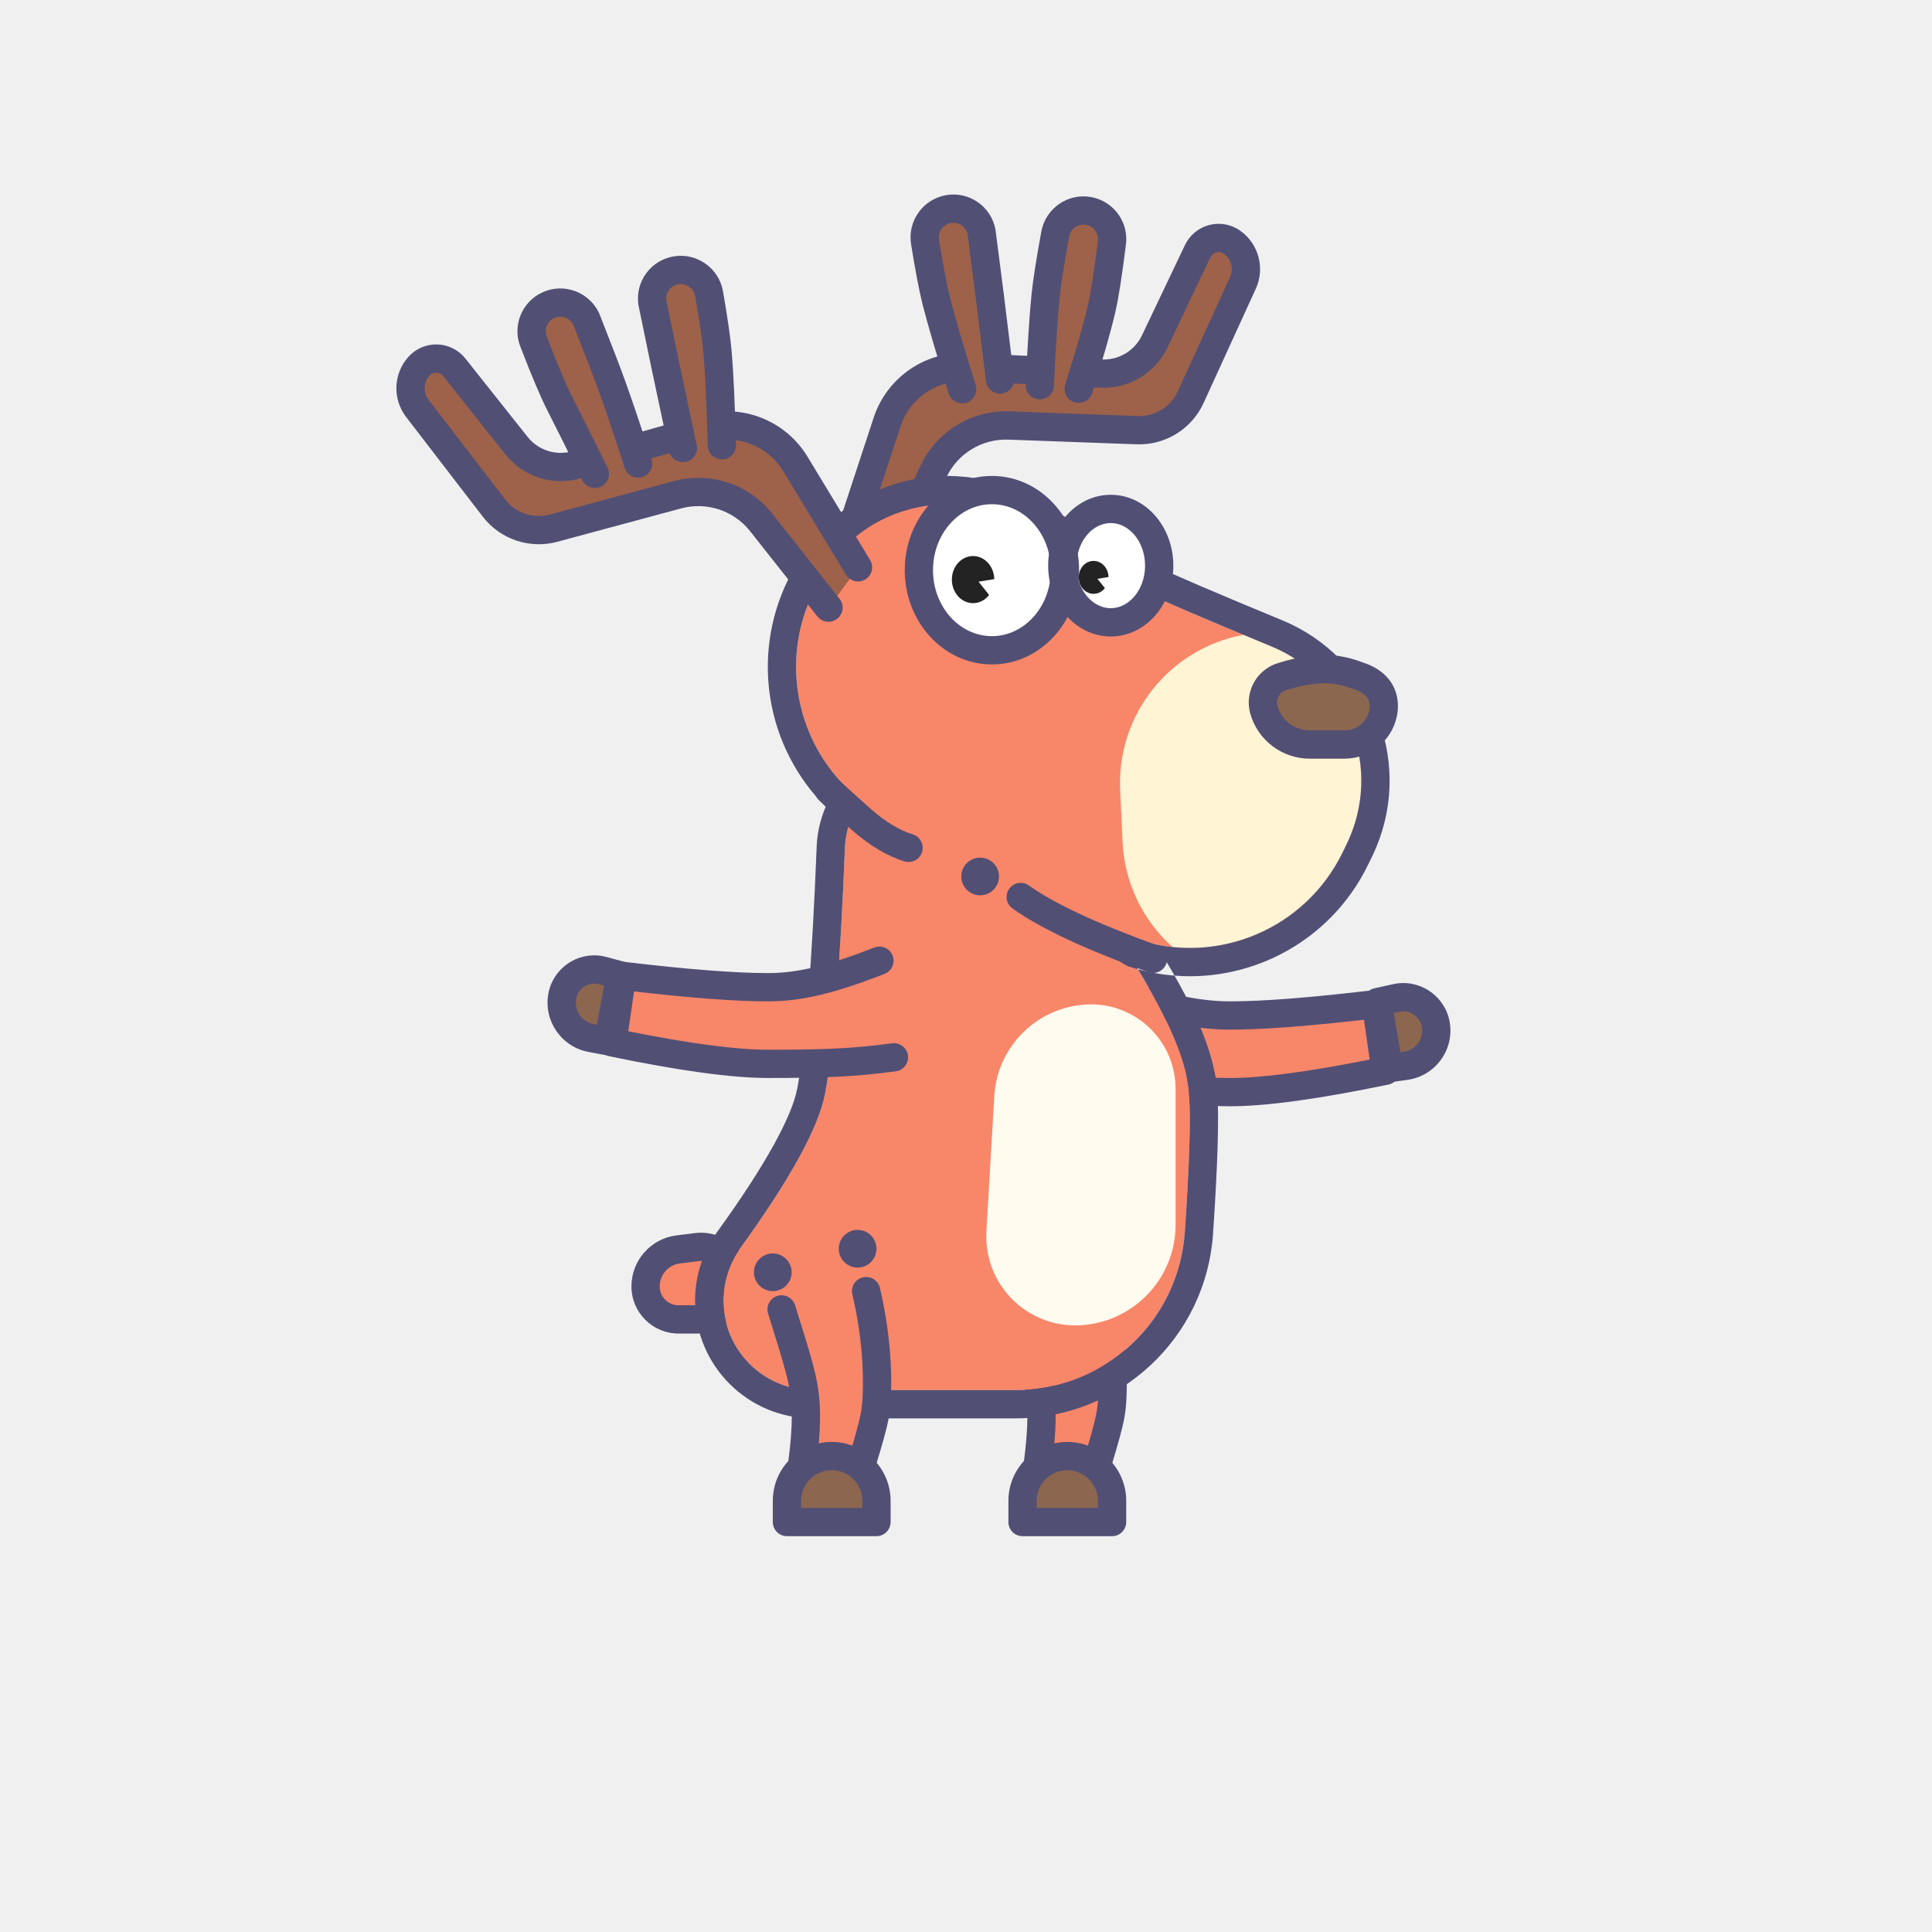
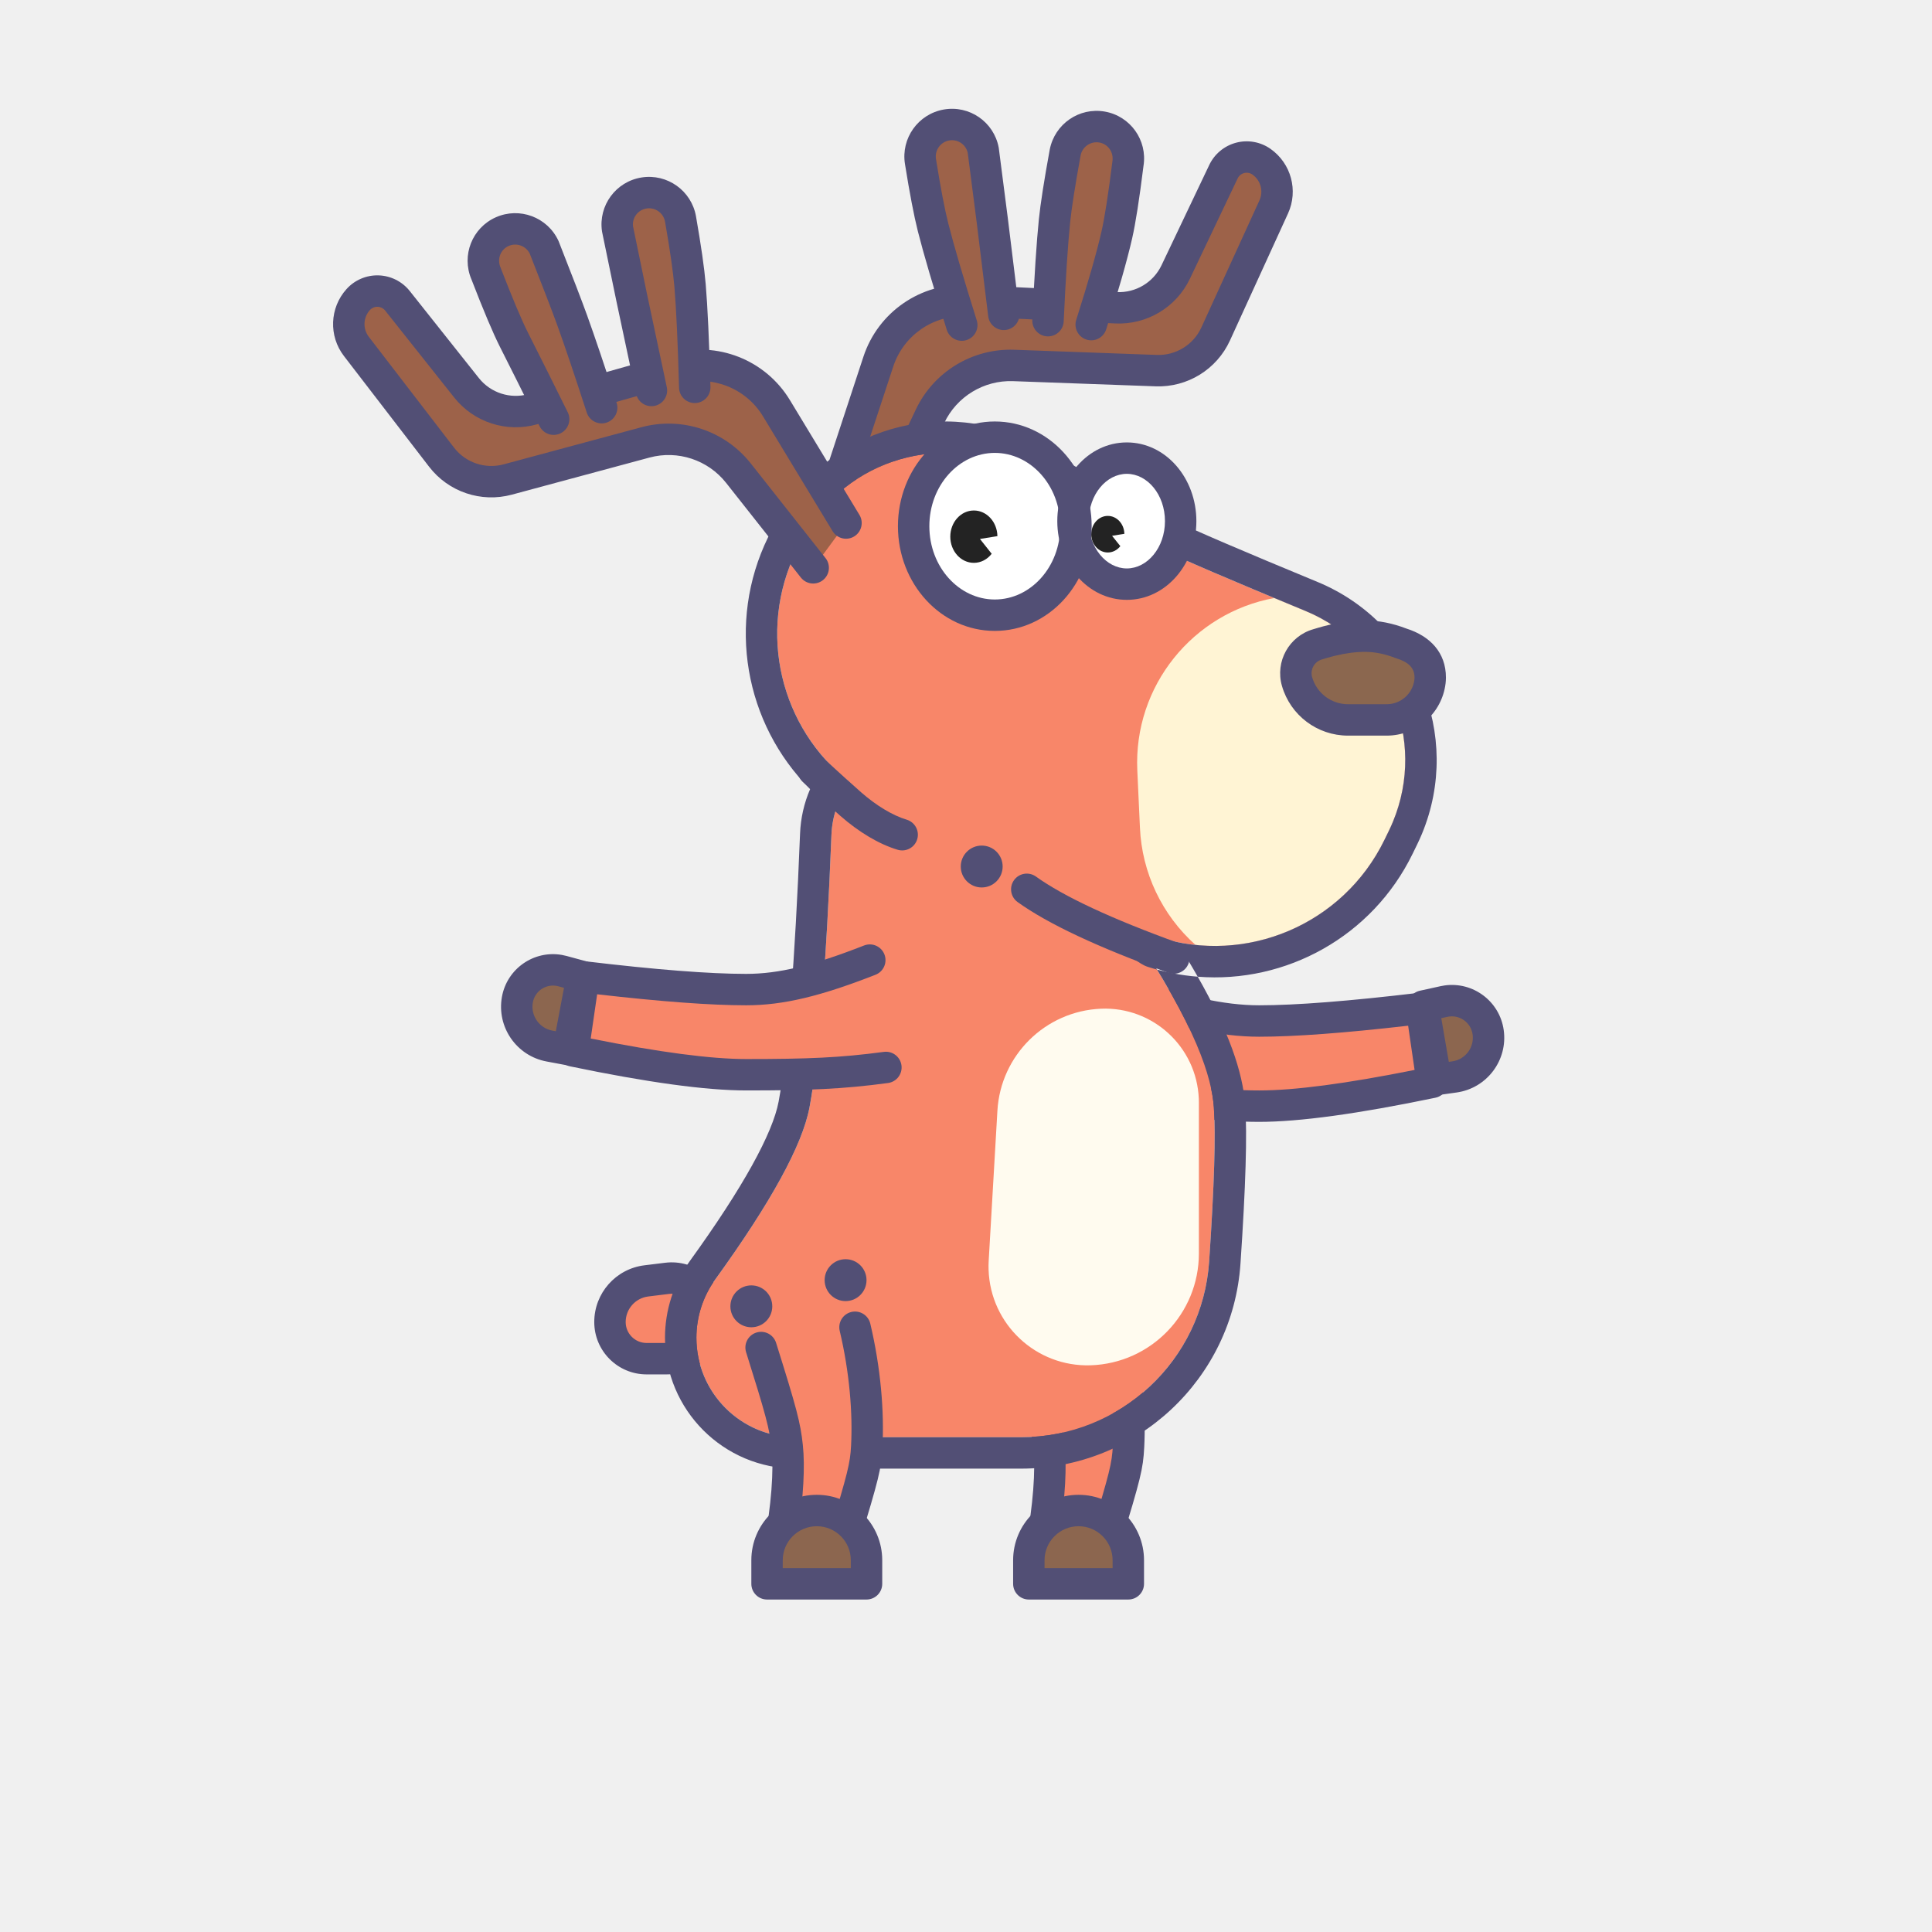
- <svg xmlns="http://www.w3.org/2000/svg" width="800px" height="800px" viewBox="0 0 1024 1024" class="icon" version="1.1">
+ <svg xmlns="http://www.w3.org/2000/svg" width="800px" height="800px" viewBox="51.2 51.2 921.6 921.6" class="icon" version="1.1">
  <path d="M471.759 303.356l23.702-52.489a42.466 42.466 0 0 1 39.501-24.983l68.039 1.286a29.976 29.976 0 0 0 28.038-17.982l26.634-61.075a17.48 17.48 0 0 0-6.221-21.464 12.268 12.268 0 0 0-18.052 5.083l-21.931 48.243a29.971 29.971 0 0 1-28.21 17.55l-70.996-2.21a42.459 42.459 0 0 0-41.882 29.878l-18.971 61.273" fill="#9D6249" />
  <path d="M463.427 298.678l24.613-52.069a49.951 49.951 0 0 1 46.974-28.572l68.004 2.473c9.089 0.33 17.483-4.85 21.264-13.12l27.698-60.598a9.993 9.993 0 0 0-3.342-12.325 4.78 4.78 0 0 0-7.063 1.858l-22.773 47.848a37.471 37.471 0 0 1-35.645 21.319l-70.943-3.447a34.973 34.973 0 0 0-34.918 24.002l-20.038 60.928a7.493 7.493 0 1 1-14.236-4.68l20.04-60.93a49.946 49.946 0 0 1 49.871-34.284l70.946 3.447a22.473 22.473 0 0 0 21.387-12.79l22.778-47.851a19.766 19.766 0 0 1 29.209-7.678 24.981 24.981 0 0 1 8.357 30.815l-27.698 60.601a37.463 37.463 0 0 1-35.435 21.864l-68.006-2.473a34.961 34.961 0 0 0-32.88 20l-24.613 52.069a7.493 7.493 0 1 1-13.549-6.406z" fill="#524F75" />
  <path d="M572.553 205.991c5.485-18.375 9.316-32.718 11.481-43.033 1.439-6.828 3.005-18.197 4.718-34.112a15.17 15.17 0 0 0-12.64-17.171 15.243 15.243 0 0 0-17.396 12.413c-2.415 14.666-3.921 25.558-4.526 32.676-0.907 10.764-1.668 26.699-2.278 47.803" fill="#9D6249" />
  <path d="M591.265 164.884c-2.398 10.515-6.534 24.976-12.393 43.433a7.5 7.5 0 0 1-9.416 4.87 7.503 7.503 0 0 1-4.875-9.408c5.754-18.095 9.78-32.189 12.071-42.229 1.484-6.494 3.222-17.633 5.18-33.285 0.719-4.428-2.06-8.349-6.204-9.079a7.752 7.752 0 0 0-8.956 6.159c-2.62 14.361-4.296 25.058-4.995 31.921-1.079 10.587-2.11 26.384-3.077 47.341a7.495 7.495 0 0 1-14.973-0.689c0.979-21.214 2.028-37.256 3.139-48.17 0.752-7.343 2.473-18.38 5.177-33.178 2.38-12.263 14.069-20.295 26.289-18.142a22.66 22.66 0 0 1 18.447 25.827c-2.003 16.044-3.796 27.543-5.415 34.629z" fill="#524F75" />
  <path d="M527.74 202.1c-1.344-19.613-2.4-34.674-3.162-45.178-0.5-6.966-1.346-18.112-2.535-33.442a15.165 15.165 0 0 0-16.876-13.025 15.25 15.25 0 0 0-13.307 16.729c1.489 13.949 2.942 24.524 4.363 31.717 2.053 10.415 5.819 26.254 11.289 47.519" fill="#9D6249" />
  <path d="M503.993 118.2a7.752 7.752 0 0 0-6.311 8.851c2.178 13.644 4.148 23.932 5.879 30.782 2.558 10.125 7.108 25.627 13.644 46.455a7.498 7.498 0 0 1-14.299 4.488c-6.614-21.077-11.234-36.814-13.874-47.274-1.861-7.368-3.904-18.042-6.151-32.096a22.743 22.743 0 0 1 18.509-25.965c12.221-2.155 23.902 5.917 26.204 18.11l0.065 0.422c1.988 15.26 3.419 26.354 4.288 33.3 1.311 10.46 3.157 25.453 5.525 44.981a7.493 7.493 0 0 1-14.878 1.806 10914.541 10914.541 0 0 0-5.517-44.924c-0.859-6.878-2.275-17.875-4.246-32.98a7.675 7.675 0 0 0-8.841-5.957z" fill="#524F75" />
  <path d="M583.932 684.332c5.6 23.649 6.264 44.337 5.6 56.937-0.664 12.598-6.569 29.853-12.118 48.445h-29.536c3.716-20.492 4.883-37.374 3.716-48.445-1.166-11.079-4.188-20.93-12.503-47.391" fill="#F88669" />
  <path d="M556.731 782.221c2.6-16.891 3.409-31.344 2.315-41.739-1.129-10.732-3.047-17.805-12.807-48.857a7.493 7.493 0 1 0-14.294 4.493c9.413 29.953 11.214 36.604 12.198 45.93 1.104 10.525-0.12 26.921-3.639 46.33a7.493 7.493 0 0 0 7.373 8.829h29.536a7.488 7.488 0 0 0 7.18-5.355c0.337-1.119 0.682-2.283 1.064-3.537 9.673-31.969 10.804-36.195 11.356-46.659 0.897-17.063-0.784-37.913-5.789-59.057a7.5 7.5 0 0 0-9.019-5.565 7.498 7.498 0 0 0-5.565 9.016c4.665 19.708 6.234 39.132 5.407 54.811-0.445 8.457-1.581 12.842-10.2 41.352h-15.118v0.007z" fill="#524F75" />
  <path d="M565.698 771.746a23.727 23.727 0 0 1 23.727 23.727v11.239h-47.454v-11.239a23.727 23.727 0 0 1 23.727-23.727z" fill="#8C664F" />
  <path d="M581.932 799.22v-3.746a16.234 16.234 0 1 0-32.468 0v3.746h32.468z m-16.234-34.966c17.238 0 31.22 13.979 31.22 31.22v11.239a7.493 7.493 0 0 1-7.493 7.493h-47.454a7.493 7.493 0 0 1-7.493-7.493v-11.239c0-17.241 13.981-31.22 31.22-31.22z" fill="#524F75" />
  <path d="M575.903 570.892c32.024 5.307 57.346 7.967 75.961 7.967s46.132-3.789 82.552-11.361l-5.137-35.308c-33.765 4.029-59.569 6.047-77.414 6.047s-38.48-4.583-61.92-13.749" fill="#F88669" />
  <path d="M725.981 561.577l-3.07-21.097c-30.513 3.497-54.167 5.255-71.048 5.255-18.869 0-40.401-4.78-64.649-14.264a7.493 7.493 0 1 1 5.46-13.956c22.628 8.844 42.376 13.23 59.19 13.23 17.488 0 43.03-1.996 76.528-5.992a7.495 7.495 0 0 1 8.302 6.361l5.135 35.308a7.493 7.493 0 0 1-5.887 8.414c-36.879 7.665-64.839 11.514-84.075 11.514-19.096 0-44.794-2.697-77.182-8.065a7.488 7.488 0 1 1 2.445-14.781c31.652 5.247 56.597 7.862 74.735 7.862 16.824 0 41.579-3.259 74.118-9.79z" fill="#524F75" />
  <path d="M760.977 543.087a17.483 17.483 0 0 0-21.566-13.904l-9.8 2.518 7.24 34.811 8.809-1.553a18.879 18.879 0 0 0 15.318-21.871z" fill="#8C664F" />
  <path d="M741.616 536.254a9.998 9.998 0 0 1 12.048 8.369 11.389 11.389 0 0 1-9.698 12.862l-1.663 0.235-3.584-20.832 2.897-0.634z m-1.329-14.975a25.001 25.001 0 0 0-1.893 0.342l-9.883 2.175a7.493 7.493 0 0 0-5.774 8.587l6.024 35.041a7.5 7.5 0 0 0 8.429 6.154l8.859-1.244c14.423-2.028 24.479-15.365 22.448-29.798-1.916-13.657-14.551-23.175-28.21-21.257z" fill="#524F75" />
  <path d="M359.516 662.216l9.848-1.214A18.05 18.05 0 0 1 389.62 678.912a20.408 20.408 0 0 1-20.408 20.41H359.649a17.483 17.483 0 0 1-17.483-17.483 19.766 19.766 0 0 1 17.351-19.623z" fill="#F88669" />
  <path d="M349.659 681.834a9.99 9.99 0 0 0 9.99 9.99h9.563A12.912 12.912 0 0 0 382.127 678.907a10.56 10.56 0 0 0-11.846-10.477l-9.848 1.214A12.288 12.288 0 0 0 349.659 681.834z m18.789-28.272c13.999-1.723 26.746 8.224 28.472 22.221 0.127 1.036 0.192 2.08 0.192 3.124C397.112 694.317 384.622 706.81 369.212 706.81H359.649c-13.794 0-24.976-11.182-24.976-24.976 0-13.767 10.262-25.375 23.927-27.059l9.848-1.214z" fill="#524F75" />
  <path d="M590.433 493.973c4.074 1.329 8.347 2.71 12.83 4.151 42.561 13.664 88.698-6.017 108.292-46.195l2.17-4.446c0.692-1.426 1.346-2.875 1.951-4.343 16.229-39.272-2.448-84.263-41.722-100.492-36.087-14.913-58.96-24.726-68.618-29.436-9.658-4.71-31.477-16.694-65.444-35.95a74.337 74.337 0 0 0-4.216-2.218c-38.188-18.627-84.245-2.767-102.875 35.425l-1.756 3.601c-18.764 38.472-7.722 84.5 25.61 110.39a44.529 44.529 0 0 0-8.839 24.943c-2.465 62.454-5.952 105.784-10.462 129.986-3.339 17.922-18.325 45.301-44.959 82.135A47.454 47.454 0 0 0 383.398 689.327c0 26.207 21.244 47.454 47.454 47.454h107.433c47.311 0 86.53-36.669 89.707-83.873 2.438-36.152 3.179-60.658 2.238-73.518-1.019-13.969-7.897-37.975-39.796-85.417z" fill="#F88669" />
  <path d="M621.501 501.96c36.876 3.834 73.241-15.552 90.062-50.031l2.165-4.446c0.694-1.426 1.346-2.875 1.953-4.343 16.229-39.272-2.45-84.263-41.719-100.492-5.25-2.168-10.215-4.228-14.903-6.179-38.712 7.088-67.199 41.869-65.341 82.277l1.259 27.343a79.63 79.63 0 0 0 26.524 55.87z" fill="#FFF4D4" />
  <path d="M603.263 498.121c42.561 13.664 88.698-6.017 108.292-46.195l2.17-4.446c0.692-1.426 1.346-2.875 1.951-4.343 16.229-39.272-2.448-84.263-41.722-100.492-36.087-14.913-58.96-24.726-68.618-29.436-9.658-4.71-31.477-16.694-65.444-35.952a75.986 75.986 0 0 0-4.216-2.218c-38.188-18.624-84.245-2.765-102.875 35.428l-1.756 3.601c-18.764 38.472-7.722 84.5 25.61 110.39a44.529 44.529 0 0 0-8.839 24.943c-2.465 62.454-5.952 105.784-10.462 129.986-3.339 17.922-18.325 45.301-44.959 82.135A47.466 47.466 0 0 0 383.398 689.327c0 26.207 21.244 47.454 47.454 47.454h107.433c47.311 0 86.53-36.669 89.707-83.873 2.438-36.152 3.179-60.658 2.238-73.518-1.019-13.974-7.897-37.975-39.796-85.419 4.074 1.331 8.347 2.712 12.83 4.151z m-12.83-4.148l-3.562 11.566c4.096 1.336 7.308 5.407 11.811 6.853a104.855 104.855 0 0 0 23.859 4.713 403.066 403.066 0 0 0-5.103-8.709c-2.86-4.748-11.858-9.553-27.006-14.423z m54.742 84.325c1.004 13.782 0.247 38.78-2.238 75.616C639.233 708.988 593.478 751.766 538.282 751.766H430.852c-34.484 0-62.439-27.955-62.439-62.439 0-13.137 4.143-25.94 11.841-36.584 25.408-35.138 39.554-60.98 42.371-76.098 4.338-23.287 7.782-66.065 10.22-127.835a59.542 59.542 0 0 1 4.79-21.182c-31.227-31.212-39.904-79.435-20.058-120.128l1.756-3.601c22.258-45.63 77.29-64.579 122.92-42.324 1.706 0.832 3.382 1.716 5.035 2.652 33.677 19.091 55.348 30.995 64.619 35.518 9.273 4.523 31.999 14.271 67.776 29.054 46.917 19.391 69.24 73.146 49.849 120.065a94.857 94.857 0 0 1-2.338 5.19l-2.168 4.446c-19.226 39.422-60.356 61.93-102.485 58.605 14.706 25.89 21.467 45.296 22.633 61.193z" fill="#524F75" />
  <path d="M613.666 501.153c-32.251-11.646-55.101-22.331-68.366-31.866a7.493 7.493 0 0 0-8.746 12.168c14.631 10.517 38.577 21.716 72.025 33.794a7.493 7.493 0 0 0 5.088-14.096zM434.149 424.196c8.162 7.488 14.149 12.897 17.98 16.249 8.669 7.583 18.25 13.424 27.363 16.137a7.493 7.493 0 0 0 4.273-14.363c-6.801-2.023-14.596-6.778-21.771-13.055-3.721-3.257-9.636-8.599-17.718-16.014a7.493 7.493 0 1 0-10.128 11.047z" fill="#524F75" />
  <path d="M473.86 560.39C447.853 563.874 425.719 563.874 407.102 563.874s-46.132-3.789-82.549-11.361l5.135-35.308c33.767 4.029 59.572 6.047 77.414 6.047s35.568-4.89 59.007-14.056" fill="#F88669" />
  <path d="M336.054 525.492c30.51 3.497 54.167 5.252 71.048 5.252 17.91 0 35.725-4.398 61.737-14.571a7.493 7.493 0 1 0-5.46-13.956c-24.426 9.551-40.583 13.542-56.278 13.542-17.485 0-43.028-1.996-76.528-5.994a7.493 7.493 0 0 0-8.302 6.361l-5.135 35.308a7.49 7.49 0 0 0 5.889 8.414c36.876 7.668 64.839 11.511 84.075 11.511 29.996 0 45.905-0.619 67.751-3.547a7.493 7.493 0 0 0-1.988-14.853c-21.012 2.815-36.392 3.422-65.763 3.422-16.826 0-41.582-3.259-74.118-9.79l3.07-21.099z" fill="#524F75" />
  <path d="M297.991 528.102a17.253 17.253 0 0 1 21.506-13.657L328.891 516.995l-6.581 34.876-9.036-1.693a19.089 19.089 0 0 1-15.283-22.076z" fill="#8C664F" />
  <path d="M317.535 521.678a9.753 9.753 0 0 0-12.163 7.725 11.596 11.596 0 0 0 9.283 13.412l1.678 0.312 3.909-20.715-2.707-0.734z m-26.921 5.122c2.373-13.459 15.205-22.443 28.665-20.073 0.734 0.13 1.461 0.292 2.183 0.487l9.393 2.548a7.498 7.498 0 0 1 5.402 8.624l-6.581 34.873a7.493 7.493 0 0 1-8.741 5.977l-9.036-1.693c-14.324-2.685-23.814-16.396-21.284-30.742z" fill="#524F75" />
  <path d="M459.054 684.332c5.602 23.649 6.264 44.337 5.602 56.937-0.664 12.598-6.569 29.853-12.116 48.445H422.999c3.719-20.492 4.885-37.374 3.719-48.445-1.166-11.079-4.186-20.93-12.503-47.391" fill="#F88669" />
  <path d="M431.853 782.221c2.6-16.891 3.409-31.344 2.315-41.739-1.129-10.732-3.047-17.805-12.805-48.857a7.493 7.493 0 0 0-14.294 4.493c9.413 29.953 11.217 36.604 12.198 45.93 1.106 10.525-0.12 26.921-3.639 46.33a7.493 7.493 0 0 0 7.373 8.829h29.541a7.49 7.49 0 0 0 7.18-5.355c0.335-1.119 0.682-2.283 1.061-3.537 9.673-31.969 10.804-36.195 11.356-46.659 0.897-17.063-0.784-37.913-5.792-59.057a7.493 7.493 0 1 0-14.583 3.452c4.668 19.708 6.234 39.132 5.41 54.811-0.445 8.457-1.581 12.842-10.2 41.352H431.853v0.007z" fill="#524F75" />
  <path d="M454.556 661.854m-9.99 0a9.99 9.99 0 1 0 19.98 0 9.99 9.99 0 1 0-19.98 0Z" fill="#524F75" />
  <path d="M409.6 674.341m-9.99 0a9.99 9.99 0 1 0 19.98 0 9.99 9.99 0 1 0-19.98 0Z" fill="#524F75" />
  <path d="M519.493 464.546m-9.99 0a9.99 9.99 0 1 0 19.98 0 9.99 9.99 0 1 0-19.98 0Z" fill="#524F75" />
  <path d="M440.82 771.746a23.727 23.727 0 0 1 23.727 23.727v11.239H417.093v-11.239a23.727 23.727 0 0 1 23.727-23.727z" fill="#8C664F" />
  <path d="M457.054 795.473a16.234 16.234 0 1 0-32.468 0v3.746h32.468v-3.746zM440.82 764.254c17.241 0 31.22 13.979 31.22 31.22v11.239a7.493 7.493 0 0 1-7.493 7.493H417.093a7.493 7.493 0 0 1-7.493-7.493v-11.239c0-17.241 13.979-31.22 31.22-31.22z" fill="#524F75" />
  <path d="M702.609 354.656c5.522 0.045 11.182 1.194 16.978 3.449 7.515 2.315 13.854 7.215 13.854 16.252 0 0.652-0.042 1.301-0.115 1.951a20.787 20.787 0 0 1-20.64 18.31h-18.472a25.285 25.285 0 0 1-24.306-18.31 14.353 14.353 0 0 1 9.833-17.753c2.103-0.609 12.128-3.986 22.868-3.899z" fill="#8B674F" />
  <path d="M702.549 362.149c-4.526-0.035-9.333 0.629-14.206 1.791-1.391 0.33-2.697 0.679-4.014 1.064-0.677 0.197-2.345 0.702-2.513 0.749a6.866 6.866 0 0 0-4.708 8.484A17.805 17.805 0 0 0 694.222 387.122h18.472a13.302 13.302 0 0 0 13.2-11.709c0.04-0.352 0.057-0.704 0.057-1.056 0-4.433-2.732-7.29-8.572-9.091l-0.507-0.177c-4.975-1.936-9.74-2.905-14.324-2.94z m38.385 12.206c0 0.949-0.055 1.898-0.167 2.842A28.282 28.282 0 0 1 712.689 402.107h-18.472a32.78 32.78 0 0 1-31.509-23.734c-3.332-11.591 3.372-23.682 14.955-27.021 0.04-0.01 1.683-0.51 2.483-0.742a95.964 95.964 0 0 1 4.725-1.249c5.964-1.419 11.918-2.243 17.798-2.195 6.381 0.052 12.852 1.351 19.391 3.861 11.394 3.596 18.874 11.521 18.874 23.327z" fill="#524F75" />
  <path d="M576.392 532.375c24.723-1.044 45.613 18.155 46.657 42.878 0.025 0.629 0.04 1.259 0.04 1.888V649.116c0 28.799-22.843 52.406-51.63 53.355-26.032 0.859-47.826-19.551-48.687-45.583a47.244 47.244 0 0 1 0.052-4.288L526.985 581.005c1.541-26.492 22.895-47.506 49.407-48.63z" fill="#FFFBEF" />
  <path d="M439.151 322.11L403.454 276.912a42.459 42.459 0 0 0-44.369-14.681l-65.703 17.705a29.976 29.976 0 0 1-31.559-10.665L221.204 216.456a17.475 17.475 0 0 1 0.849-22.336 12.271 12.271 0 0 1 18.744 0.564l32.945 41.502a29.971 29.971 0 0 0 31.624 10.203l68.353-19.321a42.461 42.461 0 0 1 47.863 18.862l33.233 54.861" fill="#9D6249" />
  <path d="M445.028 317.465L409.335 272.269a49.956 49.956 0 0 0-52.199-17.273l-65.706 17.708a22.468 22.468 0 0 1-23.662-8L227.143 211.888a9.985 9.985 0 0 1 0.482-12.763 4.783 4.783 0 0 1 7.303 0.225l32.953 41.497a37.461 37.461 0 0 0 39.529 12.755l68.351-19.321a34.961 34.961 0 0 1 39.417 15.535l33.233 54.859a7.493 7.493 0 0 0 12.817-7.762L427.995 242.051a49.954 49.954 0 0 0-56.313-22.188l-68.348 19.321a22.478 22.478 0 0 1-23.717-7.653L246.664 190.029a19.763 19.763 0 0 0-30.188-0.914 24.973 24.973 0 0 0-1.214 31.909l40.623 52.813a37.471 37.471 0 0 0 39.444 13.332l65.706-17.708a34.963 34.963 0 0 1 36.539 12.091l35.693 45.196a7.493 7.493 0 0 0 11.764-9.283z" fill="#524F75" />
  <path d="M314.505 251.255c-7.575-15.989-13.664-28.722-18.262-38.208-3.042-6.279-7.318-16.928-12.825-31.956a15.168 15.168 0 0 1 8.105-19.718 15.248 15.248 0 0 1 19.888 7.837c6.229 16.666 10.495 28.382 12.8 35.141 3.487 10.228 7.93 24.204 13.329 41.932" fill="#9D6249" />
  <path d="M317.14 206.641c3.629 10.075 8.292 23.902 13.981 41.46a7.493 7.493 0 0 0 14.254-4.62c-5.732-17.695-10.445-31.667-14.141-41.919-2.455-6.806-6.943-18.497-13.487-35.116l-0.182-0.425a22.743 22.743 0 0 0-29.861-11.164 22.658 22.658 0 0 0-11.654 29.521c5.829 15.083 10.357 25.805 13.639 32.293 4.75 9.381 11.054 21.991 18.899 37.823a7.493 7.493 0 1 0 13.427-6.656 5166.447 5166.447 0 0 0-18.956-37.938c-3.005-5.944-7.393-16.334-13.08-31.045-1.768-4.121-0.02-8.602 3.821-10.31a7.752 7.752 0 0 1 10.1 3.636c6.439 16.359 10.857 27.858 13.237 34.459z" fill="#524F75" />
  <path d="M360.336 237.406a12158.417 12158.417 0 0 1-7.865-44.601c-1.199-6.878-3.072-17.9-5.627-33.06a15.168 15.168 0 0 1 13.225-16.721 15.248 15.248 0 0 1 16.958 13.012c1.931 13.896 3.077 24.501 3.442 31.831 0.524 10.602 0.704 26.879 0.544 48.837" fill="#9D6249" />
  <path d="M359.589 150.658a7.755 7.755 0 0 1 8.851 6.314c2.378 13.612 3.861 23.977 4.463 31.02 0.879 10.407 1.623 26.549 2.223 48.368a7.495 7.495 0 0 0 14.98-0.415c-0.609-22.078-1.364-38.462-2.273-49.212-0.639-7.573-2.185-18.332-4.633-32.351a22.745 22.745 0 0 0-25.957-18.524 22.663 22.663 0 0 0-18.882 25.655l0.075 0.425a8329.466 8329.466 0 0 0 6.788 32.878c2.17 10.32 5.307 25.095 9.421 44.327a7.493 7.493 0 0 0 14.653-3.134 11869.501 11869.501 0 0 1-9.408-44.269 7748.708 7748.708 0 0 1-6.721-32.566 7.68 7.68 0 0 1 6.419-8.514z" fill="#524F75" />
  <path d="M489.212 301.763a41.652 35.121 90 1 0 70.241 0 41.652 35.121 90 1 0-70.241 0Z" fill="#FFFFFF" />
  <path d="M557.511 299.233a32.905 29.816 90 1 0 59.632 0 32.905 29.816 90 1 0-59.632 0Z" fill="#FFFFFF" />
  <path d="M588.718 337.341c18.607 0 33.175-17.051 33.175-37.548S607.324 262.244 588.718 262.244c-18.604 0-33.17 17.048-33.17 37.548s14.566 37.548 33.17 37.548z m0-14.985c-9.76 0-18.185-9.863-18.185-22.563S578.957 277.229 588.718 277.229 606.907 287.092 606.907 299.792s-8.429 22.563-18.19 22.563z" fill="#524F75" />
  <path d="M585.621 311.723c-1.449 1.851-3.591 3.022-5.982 3.022-4.366 0-7.902-3.906-7.902-8.724 0-4.82 3.537-8.726 7.902-8.726 4.313 0 7.815 3.811 7.902 8.549l-5.864 0.942 3.944 4.938z" fill="#232323" />
  <path d="M525.737 352.156c25.68 0 46.205-22.506 46.205-49.951s-20.525-49.951-46.205-49.951S479.532 274.764 479.532 302.205s20.525 49.951 46.205 49.951z m0-14.985c-17.078 0-31.22-15.507-31.22-34.966s14.141-34.966 31.22-34.966S556.956 282.749 556.956 302.205s-14.141 34.966-31.22 34.966z" fill="#524F75" />
  <path d="M524.253 315.362c-2.058 2.65-5.108 4.326-8.507 4.326-6.206 0-11.239-5.59-11.239-12.488s5.033-12.488 11.239-12.488c6.132 0 11.117 5.455 11.239 12.233l-8.332 1.346 5.6 7.071z" fill="#232323" />
</svg>
